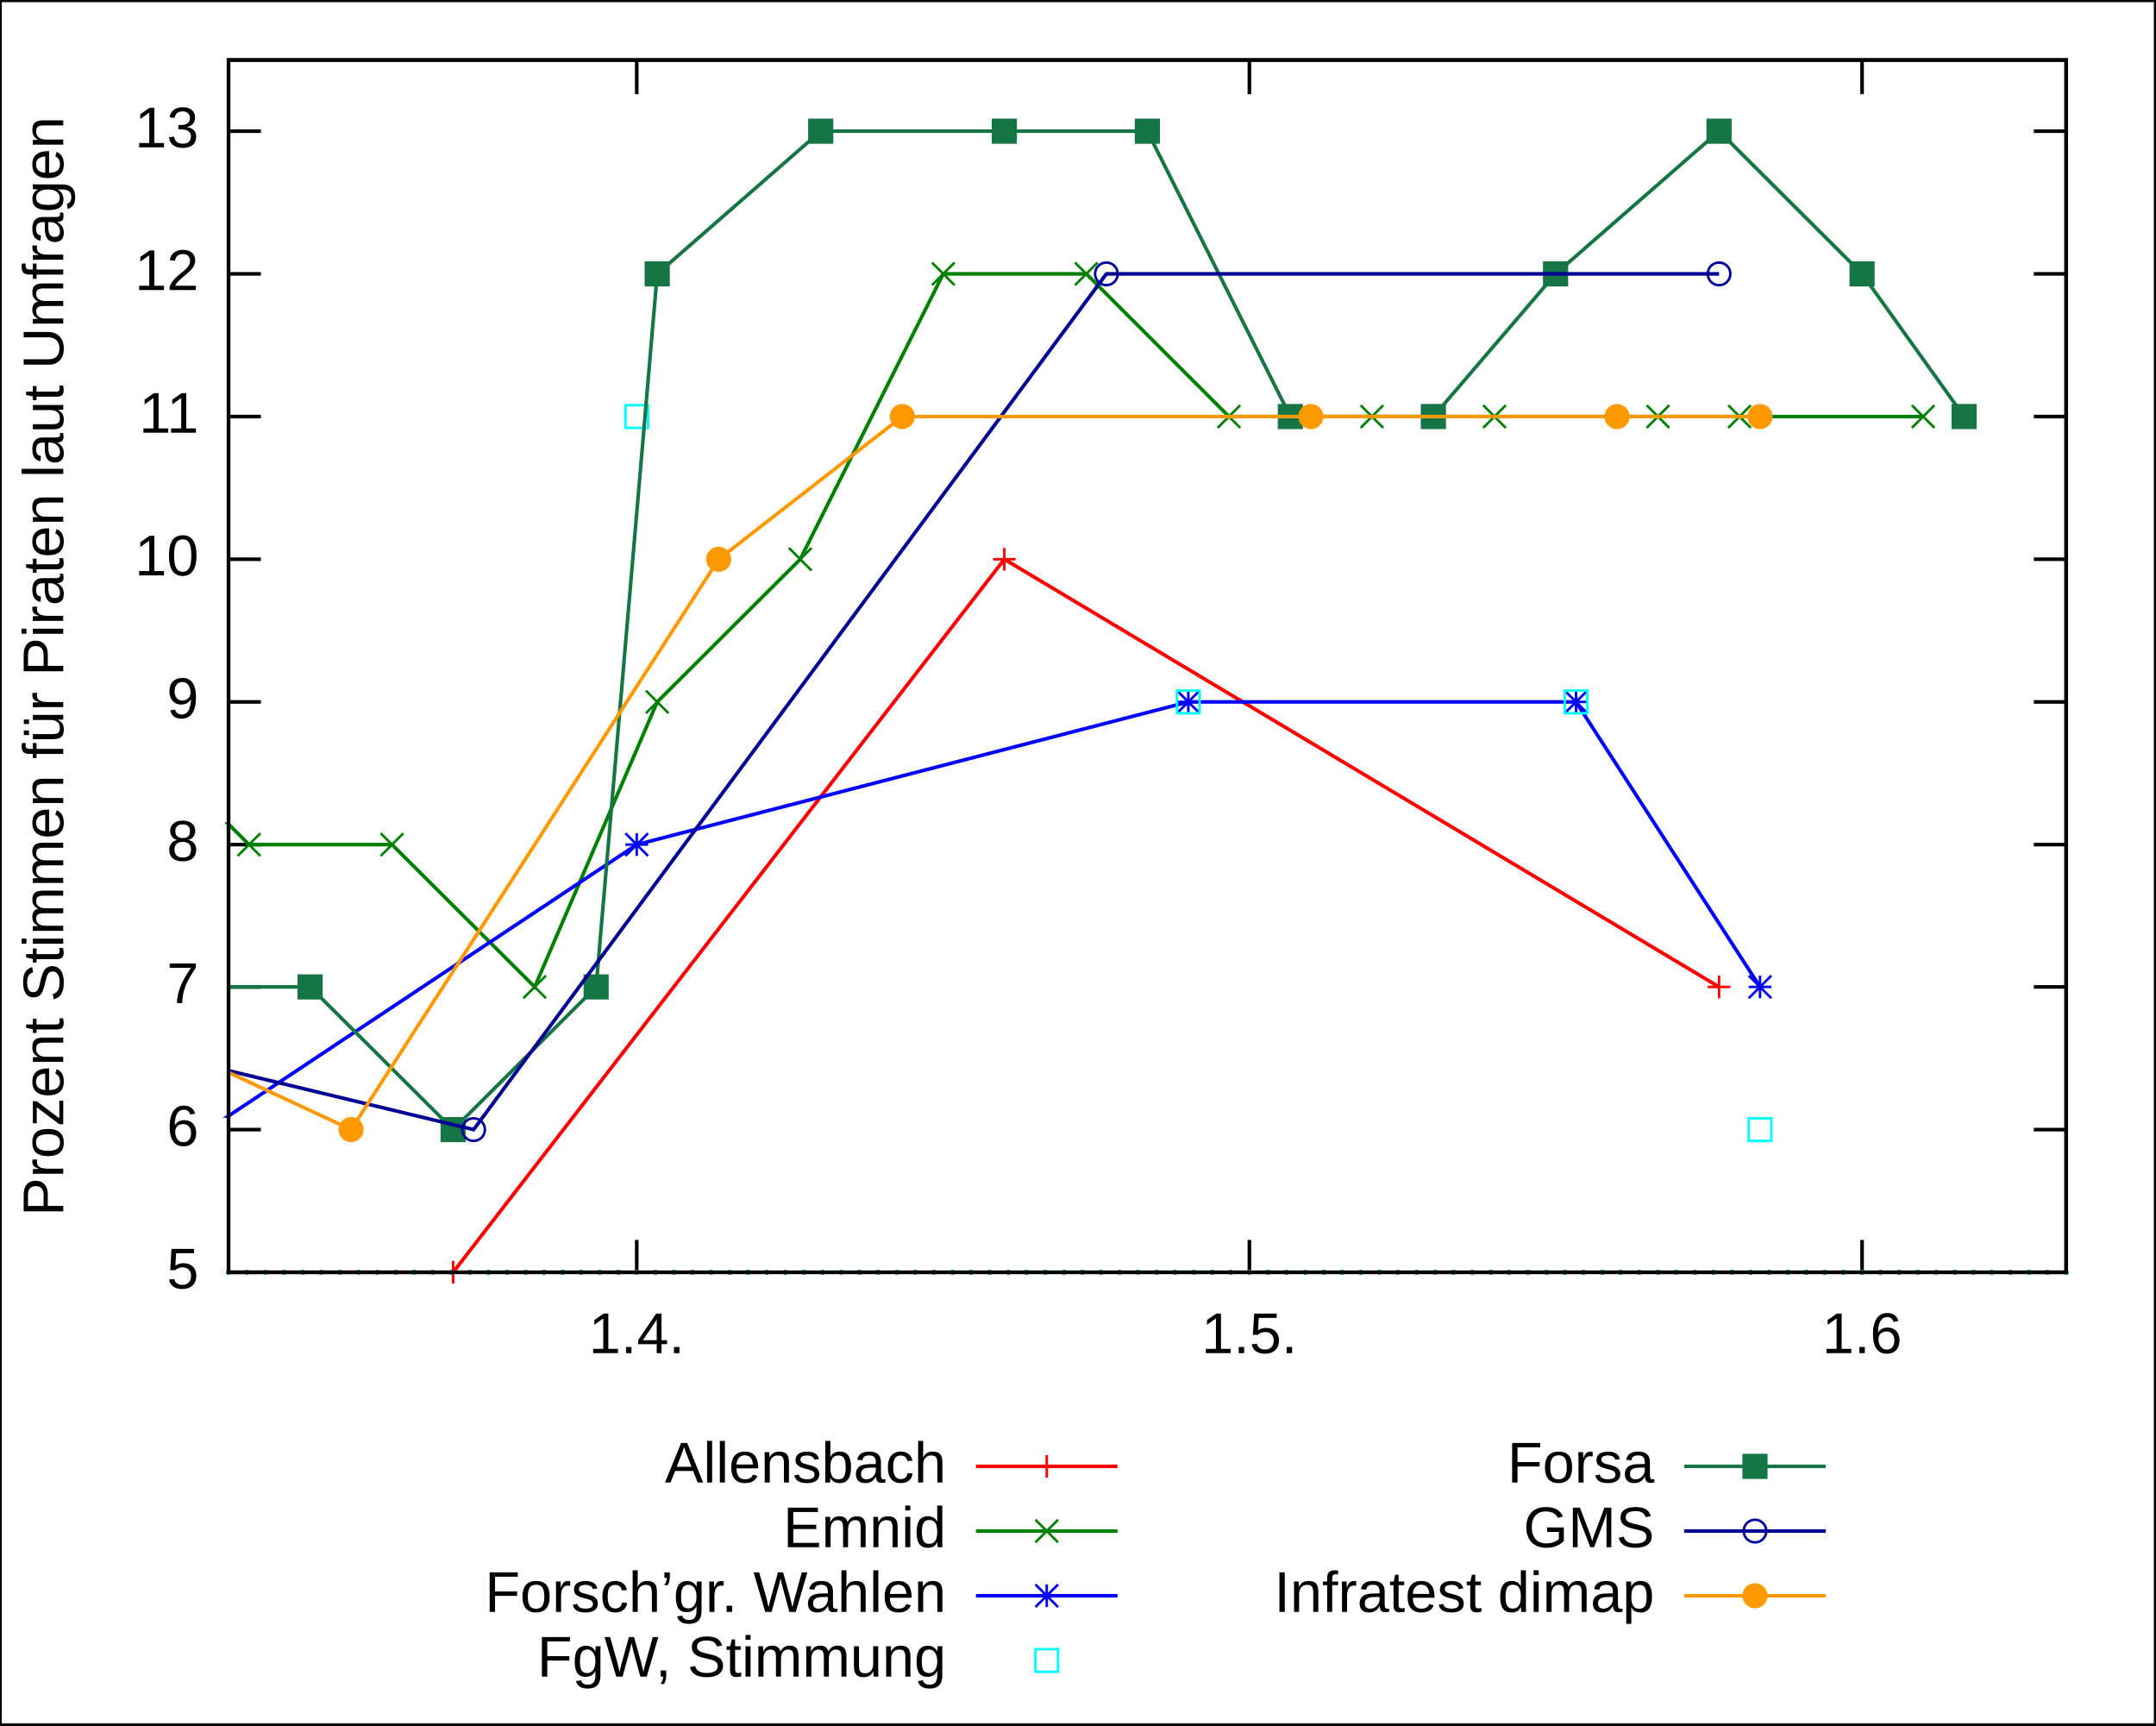
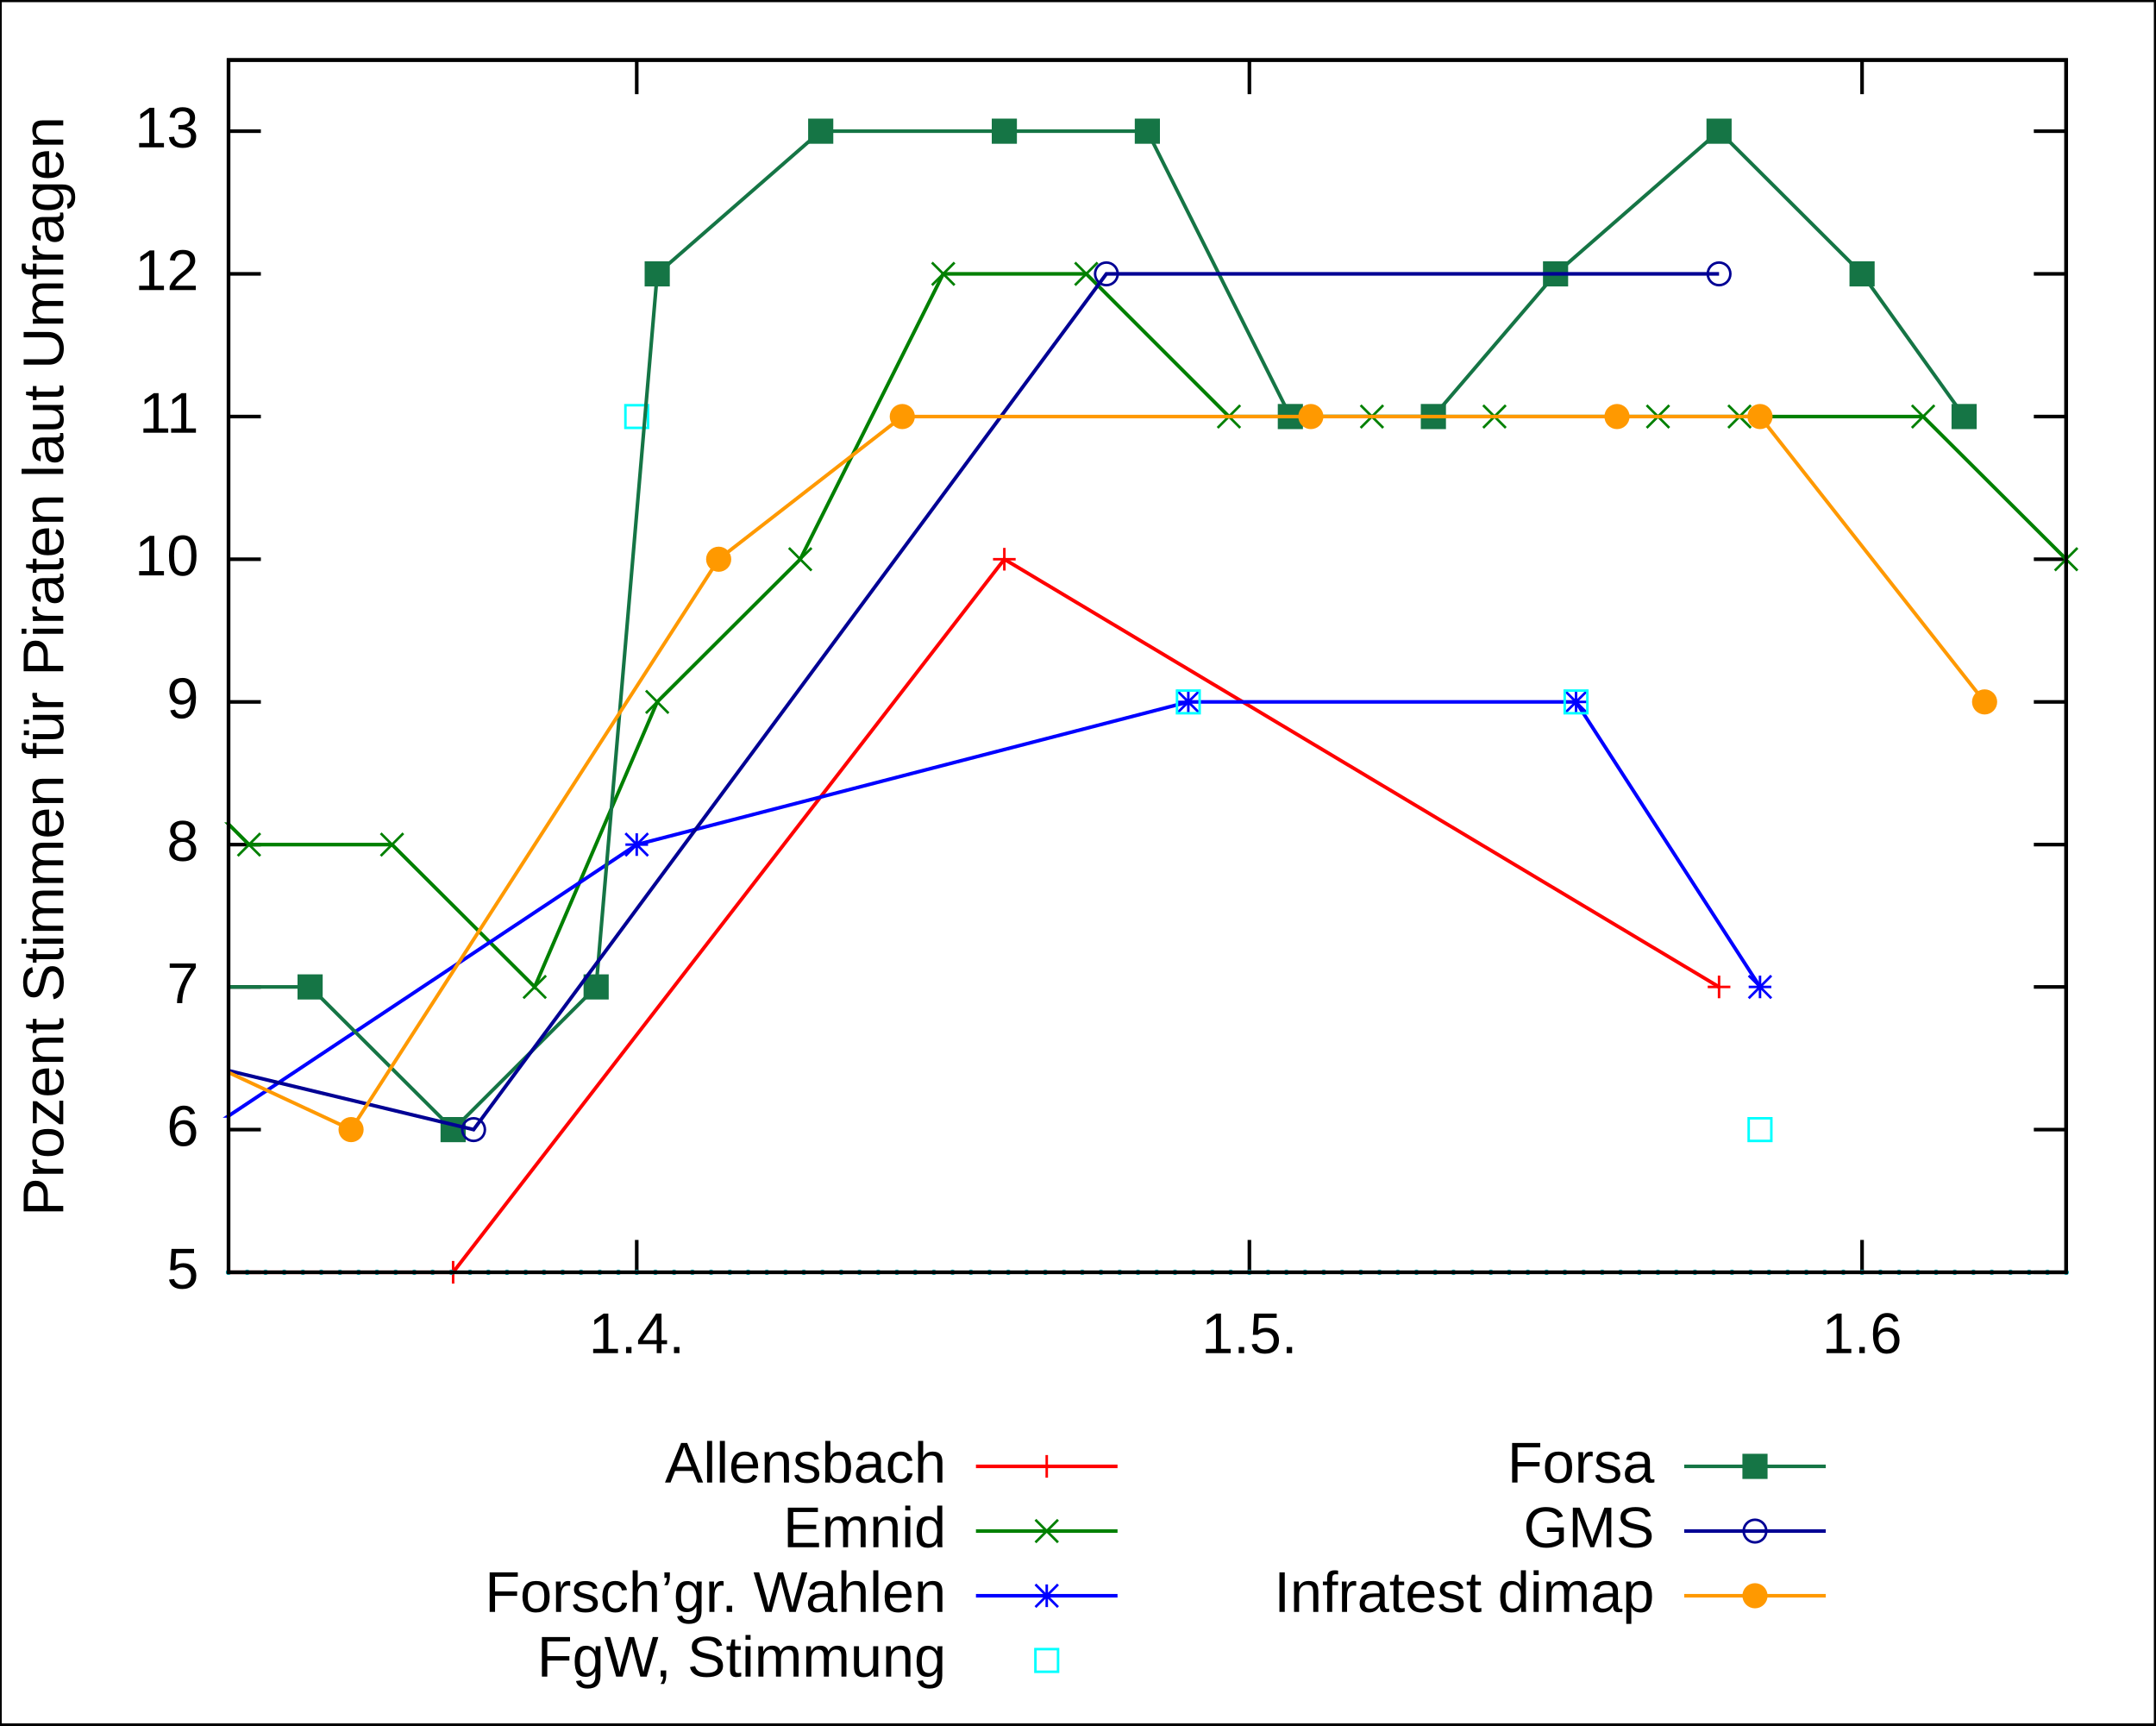
<svg xmlns="http://www.w3.org/2000/svg" xmlns:xlink="http://www.w3.org/1999/xlink" width="600" height="480" viewBox="0 0 600 480">
  <g id="gnuplot_canvas">
    <rect x="0" y="0" width="600" height="480" fill="none" />
    <defs>
      <circle id="gpDot" r="0.5" stroke-width="0.5" />
      <path id="gpPt0" stroke-width="0.222" stroke="currentColor" d="M-1,0 h2 M0,-1 v2" />
      <path id="gpPt1" stroke-width="0.222" stroke="currentColor" d="M-1,-1 L1,1 M1,-1 L-1,1" />
      <path id="gpPt2" stroke-width="0.222" stroke="currentColor" d="M-1,0 L1,0 M0,-1 L0,1 M-1,-1 L1,1 M-1,1 L1,-1" />
      <rect id="gpPt3" stroke-width="0.222" stroke="currentColor" x="-1" y="-1" width="2" height="2" />
      <rect id="gpPt4" stroke-width="0.222" stroke="currentColor" fill="currentColor" x="-1" y="-1" width="2" height="2" />
      <circle id="gpPt5" stroke-width="0.222" stroke="currentColor" cx="0" cy="0" r="1" />
      <use xlink:href="#gpPt5" id="gpPt6" fill="currentColor" stroke="none" />
      <path id="gpPt7" stroke-width="0.222" stroke="currentColor" d="M0,-1.33 L-1.33,0.67 L1.33,0.67 z" />
      <use xlink:href="#gpPt7" id="gpPt8" fill="currentColor" stroke="none" />
      <use xlink:href="#gpPt7" id="gpPt9" stroke="currentColor" transform="rotate(180)" />
      <use xlink:href="#gpPt9" id="gpPt10" fill="currentColor" stroke="none" />
      <use xlink:href="#gpPt3" id="gpPt11" stroke="currentColor" transform="rotate(45)" />
      <use xlink:href="#gpPt11" id="gpPt12" fill="currentColor" stroke="none" />
    </defs>
    <g style="fill:none; color:white; stroke:currentColor; stroke-width:1.00; stroke-linecap:butt; stroke-linejoin:miter">
</g>
    <g style="fill:none; color:black; stroke:currentColor; stroke-width:1.00; stroke-linecap:butt; stroke-linejoin:miter">
      <g style="stroke:none; shape-rendering:crispEdges">
        <polygon fill="rgb(255, 255, 255)" points="0.0,480.0 599.9,480.0 599.9,0.1 0.0,0.1 " />
      </g>
      <path stroke="black" d="M0.0,480.0 L0.0,0.1 L599.9,0.1 L599.9,480.0 L0.0,480.0 M63.6,354.0 L72.6,354.0 M575.0,354.0    L566.0,354.0  h0.01" />
      <g transform="translate(55.3,358.5)" style="stroke:none; fill:black; font-family:Arial; font-size:12.00pt; text-anchor:end">
        <text> 5</text>
      </g>
      <path d="M63.6,314.3 L72.6,314.3 M575.0,314.3 L566.0,314.3  h0.01" />
      <g transform="translate(55.3,318.8)" style="stroke:none; fill:black; font-family:Arial; font-size:12.00pt; text-anchor:end">
        <text> 6</text>
      </g>
      <path d="M63.6,274.6 L72.6,274.6 M575.0,274.6 L566.0,274.6  h0.01" />
      <g transform="translate(55.3,279.1)" style="stroke:none; fill:black; font-family:Arial; font-size:12.00pt; text-anchor:end">
        <text> 7</text>
      </g>
      <path d="M63.6,235.0 L72.6,235.0 M575.0,235.0 L566.0,235.0  h0.01" />
      <g transform="translate(55.3,239.5)" style="stroke:none; fill:black; font-family:Arial; font-size:12.00pt; text-anchor:end">
        <text> 8</text>
      </g>
      <path d="M63.6,195.3 L72.6,195.3 M575.0,195.3 L566.0,195.3  h0.01" />
      <g transform="translate(55.3,199.8)" style="stroke:none; fill:black; font-family:Arial; font-size:12.00pt; text-anchor:end">
        <text> 9</text>
      </g>
      <path d="M63.6,155.6 L72.6,155.6 M575.0,155.6 L566.0,155.6  h0.01" />
      <g transform="translate(55.3,160.1)" style="stroke:none; fill:black; font-family:Arial; font-size:12.00pt; text-anchor:end">
        <text> 10</text>
      </g>
      <path d="M63.6,115.9 L72.6,115.9 M575.0,115.9 L566.0,115.9  h0.01" />
      <g transform="translate(55.3,120.4)" style="stroke:none; fill:black; font-family:Arial; font-size:12.00pt; text-anchor:end">
        <text> 11</text>
      </g>
      <path d="M63.6,76.2 L72.6,76.2 M575.0,76.2 L566.0,76.2  h0.01" />
      <g transform="translate(55.3,80.7)" style="stroke:none; fill:black; font-family:Arial; font-size:12.00pt; text-anchor:end">
        <text> 12</text>
      </g>
      <path d="M63.6,36.5 L72.6,36.5 M575.0,36.5 L566.0,36.5  h0.01" />
      <g transform="translate(55.3,41.0)" style="stroke:none; fill:black; font-family:Arial; font-size:12.00pt; text-anchor:end">
        <text> 13</text>
      </g>
      <path d="M177.2,354.0 L177.2,345.0 M177.2,16.7 L177.2,25.7  h0.01" />
      <g transform="translate(177.2,376.5)" style="stroke:none; fill:black; font-family:Arial; font-size:12.00pt; text-anchor:middle">
        <text>1.4.</text>
      </g>
      <path d="M347.7,354.0 L347.7,345.0 M347.7,16.7 L347.7,25.7  h0.01" />
      <g transform="translate(347.7,376.5)" style="stroke:none; fill:black; font-family:Arial; font-size:12.00pt; text-anchor:middle">
        <text>1.5.</text>
      </g>
      <path d="M518.2,354.0 L518.2,345.0 M518.2,16.7 L518.2,25.7  h0.01" />
      <g transform="translate(518.2,376.5)" style="stroke:none; fill:black; font-family:Arial; font-size:12.00pt; text-anchor:middle">
        <text>1.6</text>
      </g>
      <path d="M63.6,16.7 L63.6,354.0 L575.0,354.0 L575.0,16.7 L63.6,16.7 Z  h0.01" />
      <g transform="translate(17.6,185.4) rotate(270)" style="stroke:none; fill:black; font-family:Arial; font-size:12.00pt; text-anchor:middle">
        <text>Prozent Stimmen für Piraten laut Umfragen</text>
      </g>
    </g>
    <g id="gnuplot_plot_1">
      <g style="fill:none; color:red; stroke:currentColor; stroke-width:1.00; stroke-linecap:butt; stroke-linejoin:miter">
        <g transform="translate(263.3,412.5)" style="stroke:none; fill:black; font-family:Arial; font-size:12.00pt; text-anchor:end">
          <text>Allensbach</text>
        </g>
        <path d="M271.6,408.0 L311.0,408.0 M478.4,274.6 L279.5,155.6 L126.1,354.0 L63.6,354.0  h0.01" />
        <use xlink:href="#gpPt0" transform="translate(478.4,274.6) scale(3.15)" />
        <use xlink:href="#gpPt0" transform="translate(279.5,155.6) scale(3.15)" />
        <use xlink:href="#gpPt0" transform="translate(126.1,354.0) scale(3.15)" />
        <use xlink:href="#gpPt0" transform="translate(291.3,408.0) scale(3.15)" />
      </g>
    </g>
    <g id="gnuplot_plot_2">
      <g style="fill:none; color:green; stroke:currentColor; stroke-width:1.00; stroke-linecap:butt; stroke-linejoin:miter">
        <g transform="translate(263.3,430.5)" style="stroke:none; fill:black; font-family:Arial; font-size:12.00pt; text-anchor:end">
          <text>Emnid</text>
        </g>
-         <path d="M271.6,426.0 L311.0,426.0 M535.2,115.9 L484.1,115.9 L461.4,115.9 L415.9,115.9 L381.8,115.9 L342.0,115.9    L302.3,76.2 L262.5,76.2 L222.7,155.6 L182.9,195.3 L148.8,274.6 L109.1,235.0 L69.3,235.0 L63.6,229.3     h0.01" />
+         <path d="M271.6,426.0 L311.0,426.0 M575.0,155.6 L535.2,115.9 L484.1,115.9 L461.4,115.9 L415.9,115.9 L381.8,115.9    L342.0,115.9 L302.3,76.2 L262.5,76.2 L222.7,155.6 L182.9,195.3 L148.8,274.6 L109.1,235.0 L69.3,235.0    L63.6,229.3  h0.01" />
+         <use xlink:href="#gpPt1" transform="translate(575.0,155.6) scale(3.15)" />
        <use xlink:href="#gpPt1" transform="translate(535.2,115.9) scale(3.15)" />
        <use xlink:href="#gpPt1" transform="translate(484.1,115.9) scale(3.15)" />
        <use xlink:href="#gpPt1" transform="translate(461.4,115.9) scale(3.15)" />
        <use xlink:href="#gpPt1" transform="translate(415.9,115.9) scale(3.15)" />
        <use xlink:href="#gpPt1" transform="translate(381.8,115.9) scale(3.15)" />
        <use xlink:href="#gpPt1" transform="translate(342.0,115.9) scale(3.15)" />
        <use xlink:href="#gpPt1" transform="translate(302.3,76.2) scale(3.15)" />
        <use xlink:href="#gpPt1" transform="translate(262.5,76.2) scale(3.15)" />
        <use xlink:href="#gpPt1" transform="translate(222.7,155.6) scale(3.15)" />
        <use xlink:href="#gpPt1" transform="translate(182.9,195.3) scale(3.15)" />
        <use xlink:href="#gpPt1" transform="translate(148.8,274.6) scale(3.15)" />
        <use xlink:href="#gpPt1" transform="translate(109.1,235.0) scale(3.15)" />
        <use xlink:href="#gpPt1" transform="translate(69.3,235.0) scale(3.15)" />
        <use xlink:href="#gpPt1" transform="translate(291.3,426.0) scale(3.15)" />
      </g>
    </g>
    <g id="gnuplot_plot_3">
      <g style="fill:none; color:blue; stroke:currentColor; stroke-width:1.00; stroke-linecap:butt; stroke-linejoin:miter">
        <g transform="translate(263.3,448.5)" style="stroke:none; fill:black; font-family:Arial; font-size:12.00pt; text-anchor:end">
          <text>Forsch’gr. Wahlen</text>
        </g>
        <path d="M271.6,444.0 L311.0,444.0 M489.8,274.6 L438.6,195.3 L330.7,195.3 L177.2,235.0 L63.6,310.5  h0.01" />
        <use xlink:href="#gpPt2" transform="translate(489.8,274.6) scale(3.15)" />
        <use xlink:href="#gpPt2" transform="translate(438.6,195.3) scale(3.15)" />
        <use xlink:href="#gpPt2" transform="translate(330.7,195.3) scale(3.15)" />
        <use xlink:href="#gpPt2" transform="translate(177.2,235.0) scale(3.15)" />
        <use xlink:href="#gpPt2" transform="translate(291.3,444.0) scale(3.15)" />
      </g>
    </g>
    <g id="gnuplot_plot_4">
      <g style="fill:none; color:cyan; stroke:currentColor; stroke-width:1.00; stroke-linecap:butt; stroke-linejoin:miter">
        <g transform="translate(263.3,466.5)" style="stroke:none; fill:black; font-family:Arial; font-size:12.00pt; text-anchor:end">
          <text>FgW, Stimmung</text>
        </g>
        <use xlink:href="#gpPt3" transform="translate(489.8,314.3) scale(3.15)" />
        <use xlink:href="#gpPt3" transform="translate(438.6,195.3) scale(3.15)" />
        <use xlink:href="#gpPt3" transform="translate(330.7,195.3) scale(3.15)" />
        <use xlink:href="#gpPt3" transform="translate(177.2,115.9) scale(3.15)" />
        <use xlink:href="#gpPt3" transform="translate(291.3,462.0) scale(3.15)" />
      </g>
    </g>
    <g id="gnuplot_plot_5">
      <g style="fill:none; color:#157545; stroke:currentColor; stroke-width:1.00; stroke-linecap:butt; stroke-linejoin:miter">
        <g transform="translate(460.4,412.5)" style="stroke:none; fill:black; font-family:Arial; font-size:12.00pt; text-anchor:end">
          <text>Forsa</text>
        </g>
        <path d="M468.7,408.0 L508.1,408.0 M546.6,115.9 L518.2,76.2 L478.4,36.5 L432.9,76.2 L398.9,115.9 L359.1,115.9    L319.3,36.5 L279.5,36.5 L228.4,36.5 L182.9,76.2 L165.9,274.6 L126.1,314.3 L86.3,274.6 L63.6,274.6     h0.01" />
        <use xlink:href="#gpPt4" transform="translate(546.6,115.9) scale(3.15)" />
        <use xlink:href="#gpPt4" transform="translate(518.2,76.2) scale(3.15)" />
        <use xlink:href="#gpPt4" transform="translate(478.4,36.5) scale(3.15)" />
        <use xlink:href="#gpPt4" transform="translate(432.9,76.2) scale(3.15)" />
        <use xlink:href="#gpPt4" transform="translate(398.9,115.9) scale(3.15)" />
        <use xlink:href="#gpPt4" transform="translate(359.1,115.9) scale(3.15)" />
        <use xlink:href="#gpPt4" transform="translate(319.3,36.5) scale(3.15)" />
        <use xlink:href="#gpPt4" transform="translate(279.5,36.5) scale(3.15)" />
        <use xlink:href="#gpPt4" transform="translate(228.4,36.5) scale(3.15)" />
        <use xlink:href="#gpPt4" transform="translate(182.9,76.2) scale(3.15)" />
        <use xlink:href="#gpPt4" transform="translate(165.9,274.6) scale(3.15)" />
        <use xlink:href="#gpPt4" transform="translate(126.1,314.3) scale(3.15)" />
        <use xlink:href="#gpPt4" transform="translate(86.3,274.6) scale(3.15)" />
        <use xlink:href="#gpPt4" transform="translate(488.4,408.0) scale(3.15)" />
      </g>
    </g>
    <g id="gnuplot_plot_6">
      <g style="fill:none; color:#000094; stroke:currentColor; stroke-width:1.00; stroke-linecap:butt; stroke-linejoin:miter">
        <g transform="translate(460.4,430.5)" style="stroke:none; fill:black; font-family:Arial; font-size:12.00pt; text-anchor:end">
          <text>GMS</text>
        </g>
        <path d="M468.7,426.0 L508.1,426.0 M478.4,76.2 L307.9,76.2 L131.8,314.3 L63.6,297.9  h0.01" />
        <use xlink:href="#gpPt5" transform="translate(478.4,76.2) scale(3.15)" />
        <use xlink:href="#gpPt5" transform="translate(307.9,76.2) scale(3.15)" />
        <use xlink:href="#gpPt5" transform="translate(131.8,314.3) scale(3.15)" />
        <use xlink:href="#gpPt5" transform="translate(488.4,426.0) scale(3.15)" />
      </g>
    </g>
    <g id="gnuplot_plot_7">
      <g style="fill:none; color:#FF9900; stroke:currentColor; stroke-width:1.00; stroke-linecap:butt; stroke-linejoin:miter">
        <g transform="translate(460.4,448.5)" style="stroke:none; fill:black; font-family:Arial; font-size:12.00pt; text-anchor:end">
          <text>Infratest dimap</text>
        </g>
-         <path d="M468.7,444.0 L508.1,444.0 M489.8,115.9 L450.0,115.9 L364.8,115.9 L251.1,115.9 L200.0,155.6 L97.7,314.3    L63.6,298.4  h0.01" />
+         <path d="M468.7,444.0 L508.1,444.0 M552.3,195.3 L489.8,115.9 L450.0,115.9 L364.8,115.9 L251.1,115.9 L200.0,155.6    L97.7,314.3 L63.6,298.4  h0.01" />
+         <use xlink:href="#gpPt6" transform="translate(552.3,195.3) scale(3.15)" />
        <use xlink:href="#gpPt6" transform="translate(489.8,115.9) scale(3.15)" />
        <use xlink:href="#gpPt6" transform="translate(450.0,115.9) scale(3.15)" />
        <use xlink:href="#gpPt6" transform="translate(364.8,115.9) scale(3.15)" />
        <use xlink:href="#gpPt6" transform="translate(251.1,115.9) scale(3.15)" />
        <use xlink:href="#gpPt6" transform="translate(200.0,155.6) scale(3.15)" />
        <use xlink:href="#gpPt6" transform="translate(97.7,314.3) scale(3.15)" />
        <use xlink:href="#gpPt6" transform="translate(488.4,444.0) scale(3.15)" />
      </g>
    </g>
    <g id="gnuplot_plot_8">
      <g style="fill:none; color:#0099A1; stroke:currentColor; stroke-width:1.00; stroke-linecap:butt; stroke-linejoin:miter">
        <use xlink:href="#gpDot" x="63.6" y="354.0" />
        <use xlink:href="#gpDot" x="68.8" y="354.0" />
        <use xlink:href="#gpDot" x="73.9" y="354.0" />
        <use xlink:href="#gpDot" x="79.1" y="354.0" />
        <use xlink:href="#gpDot" x="84.3" y="354.0" />
        <use xlink:href="#gpDot" x="89.4" y="354.0" />
        <use xlink:href="#gpDot" x="94.6" y="354.0" />
        <use xlink:href="#gpDot" x="99.8" y="354.0" />
        <use xlink:href="#gpDot" x="104.9" y="354.0" />
        <use xlink:href="#gpDot" x="110.1" y="354.0" />
        <use xlink:href="#gpDot" x="115.3" y="354.0" />
        <use xlink:href="#gpDot" x="120.4" y="354.0" />
        <use xlink:href="#gpDot" x="125.6" y="354.0" />
        <use xlink:href="#gpDot" x="130.8" y="354.0" />
        <use xlink:href="#gpDot" x="135.9" y="354.0" />
        <use xlink:href="#gpDot" x="141.1" y="354.0" />
        <use xlink:href="#gpDot" x="146.3" y="354.0" />
        <use xlink:href="#gpDot" x="151.4" y="354.0" />
        <use xlink:href="#gpDot" x="156.6" y="354.0" />
        <use xlink:href="#gpDot" x="161.7" y="354.0" />
        <use xlink:href="#gpDot" x="166.9" y="354.0" />
        <use xlink:href="#gpDot" x="172.1" y="354.0" />
        <use xlink:href="#gpDot" x="177.2" y="354.0" />
        <use xlink:href="#gpDot" x="182.4" y="354.0" />
        <use xlink:href="#gpDot" x="187.6" y="354.0" />
        <use xlink:href="#gpDot" x="192.7" y="354.0" />
        <use xlink:href="#gpDot" x="197.9" y="354.0" />
        <use xlink:href="#gpDot" x="203.1" y="354.0" />
        <use xlink:href="#gpDot" x="208.2" y="354.0" />
        <use xlink:href="#gpDot" x="213.4" y="354.0" />
        <use xlink:href="#gpDot" x="218.6" y="354.0" />
        <use xlink:href="#gpDot" x="223.7" y="354.0" />
        <use xlink:href="#gpDot" x="228.9" y="354.0" />
        <use xlink:href="#gpDot" x="234.1" y="354.0" />
        <use xlink:href="#gpDot" x="239.2" y="354.0" />
        <use xlink:href="#gpDot" x="244.4" y="354.0" />
        <use xlink:href="#gpDot" x="249.6" y="354.0" />
        <use xlink:href="#gpDot" x="254.7" y="354.0" />
        <use xlink:href="#gpDot" x="259.9" y="354.0" />
        <use xlink:href="#gpDot" x="265.1" y="354.0" />
        <use xlink:href="#gpDot" x="270.2" y="354.0" />
        <use xlink:href="#gpDot" x="275.4" y="354.0" />
        <use xlink:href="#gpDot" x="280.6" y="354.0" />
        <use xlink:href="#gpDot" x="285.7" y="354.0" />
        <use xlink:href="#gpDot" x="290.9" y="354.0" />
        <use xlink:href="#gpDot" x="296.1" y="354.0" />
        <use xlink:href="#gpDot" x="301.2" y="354.0" />
        <use xlink:href="#gpDot" x="306.4" y="354.0" />
        <use xlink:href="#gpDot" x="311.6" y="354.0" />
        <use xlink:href="#gpDot" x="316.7" y="354.0" />
        <use xlink:href="#gpDot" x="321.9" y="354.0" />
        <use xlink:href="#gpDot" x="327.0" y="354.0" />
        <use xlink:href="#gpDot" x="332.2" y="354.0" />
        <use xlink:href="#gpDot" x="337.4" y="354.0" />
        <use xlink:href="#gpDot" x="342.5" y="354.0" />
        <use xlink:href="#gpDot" x="347.7" y="354.0" />
        <use xlink:href="#gpDot" x="352.9" y="354.0" />
        <use xlink:href="#gpDot" x="358.0" y="354.0" />
        <use xlink:href="#gpDot" x="363.2" y="354.0" />
        <use xlink:href="#gpDot" x="368.4" y="354.0" />
        <use xlink:href="#gpDot" x="373.5" y="354.0" />
        <use xlink:href="#gpDot" x="378.7" y="354.0" />
        <use xlink:href="#gpDot" x="383.9" y="354.0" />
        <use xlink:href="#gpDot" x="389.0" y="354.0" />
        <use xlink:href="#gpDot" x="394.2" y="354.0" />
        <use xlink:href="#gpDot" x="399.4" y="354.0" />
        <use xlink:href="#gpDot" x="404.5" y="354.0" />
        <use xlink:href="#gpDot" x="409.7" y="354.0" />
        <use xlink:href="#gpDot" x="414.9" y="354.0" />
        <use xlink:href="#gpDot" x="420.0" y="354.0" />
        <use xlink:href="#gpDot" x="425.2" y="354.0" />
        <use xlink:href="#gpDot" x="430.4" y="354.0" />
        <use xlink:href="#gpDot" x="435.5" y="354.0" />
        <use xlink:href="#gpDot" x="440.7" y="354.0" />
        <use xlink:href="#gpDot" x="445.9" y="354.0" />
        <use xlink:href="#gpDot" x="451.0" y="354.0" />
        <use xlink:href="#gpDot" x="456.2" y="354.0" />
        <use xlink:href="#gpDot" x="461.4" y="354.0" />
        <use xlink:href="#gpDot" x="466.5" y="354.0" />
        <use xlink:href="#gpDot" x="471.7" y="354.0" />
        <use xlink:href="#gpDot" x="476.9" y="354.0" />
        <use xlink:href="#gpDot" x="482.0" y="354.0" />
        <use xlink:href="#gpDot" x="487.2" y="354.0" />
        <use xlink:href="#gpDot" x="492.3" y="354.0" />
        <use xlink:href="#gpDot" x="497.5" y="354.0" />
        <use xlink:href="#gpDot" x="502.7" y="354.0" />
        <use xlink:href="#gpDot" x="507.8" y="354.0" />
        <use xlink:href="#gpDot" x="513.0" y="354.0" />
        <use xlink:href="#gpDot" x="518.2" y="354.0" />
        <use xlink:href="#gpDot" x="523.3" y="354.0" />
        <use xlink:href="#gpDot" x="528.5" y="354.0" />
        <use xlink:href="#gpDot" x="533.7" y="354.0" />
        <use xlink:href="#gpDot" x="538.8" y="354.0" />
        <use xlink:href="#gpDot" x="544.0" y="354.0" />
        <use xlink:href="#gpDot" x="549.2" y="354.0" />
        <use xlink:href="#gpDot" x="554.3" y="354.0" />
        <use xlink:href="#gpDot" x="559.5" y="354.0" />
        <use xlink:href="#gpDot" x="564.7" y="354.0" />
        <use xlink:href="#gpDot" x="569.8" y="354.0" />
        <use xlink:href="#gpDot" x="575.0" y="354.0" />
      </g>
    </g>
    <g style="fill:none; color:black; stroke:currentColor; stroke-width:1.00; stroke-linecap:butt; stroke-linejoin:miter">
      <path d="M63.6,16.7 L63.6,354.0 L575.0,354.0 L575.0,16.7 L63.6,16.7 Z  h0.01" />
    </g>
  </g>
</svg>
